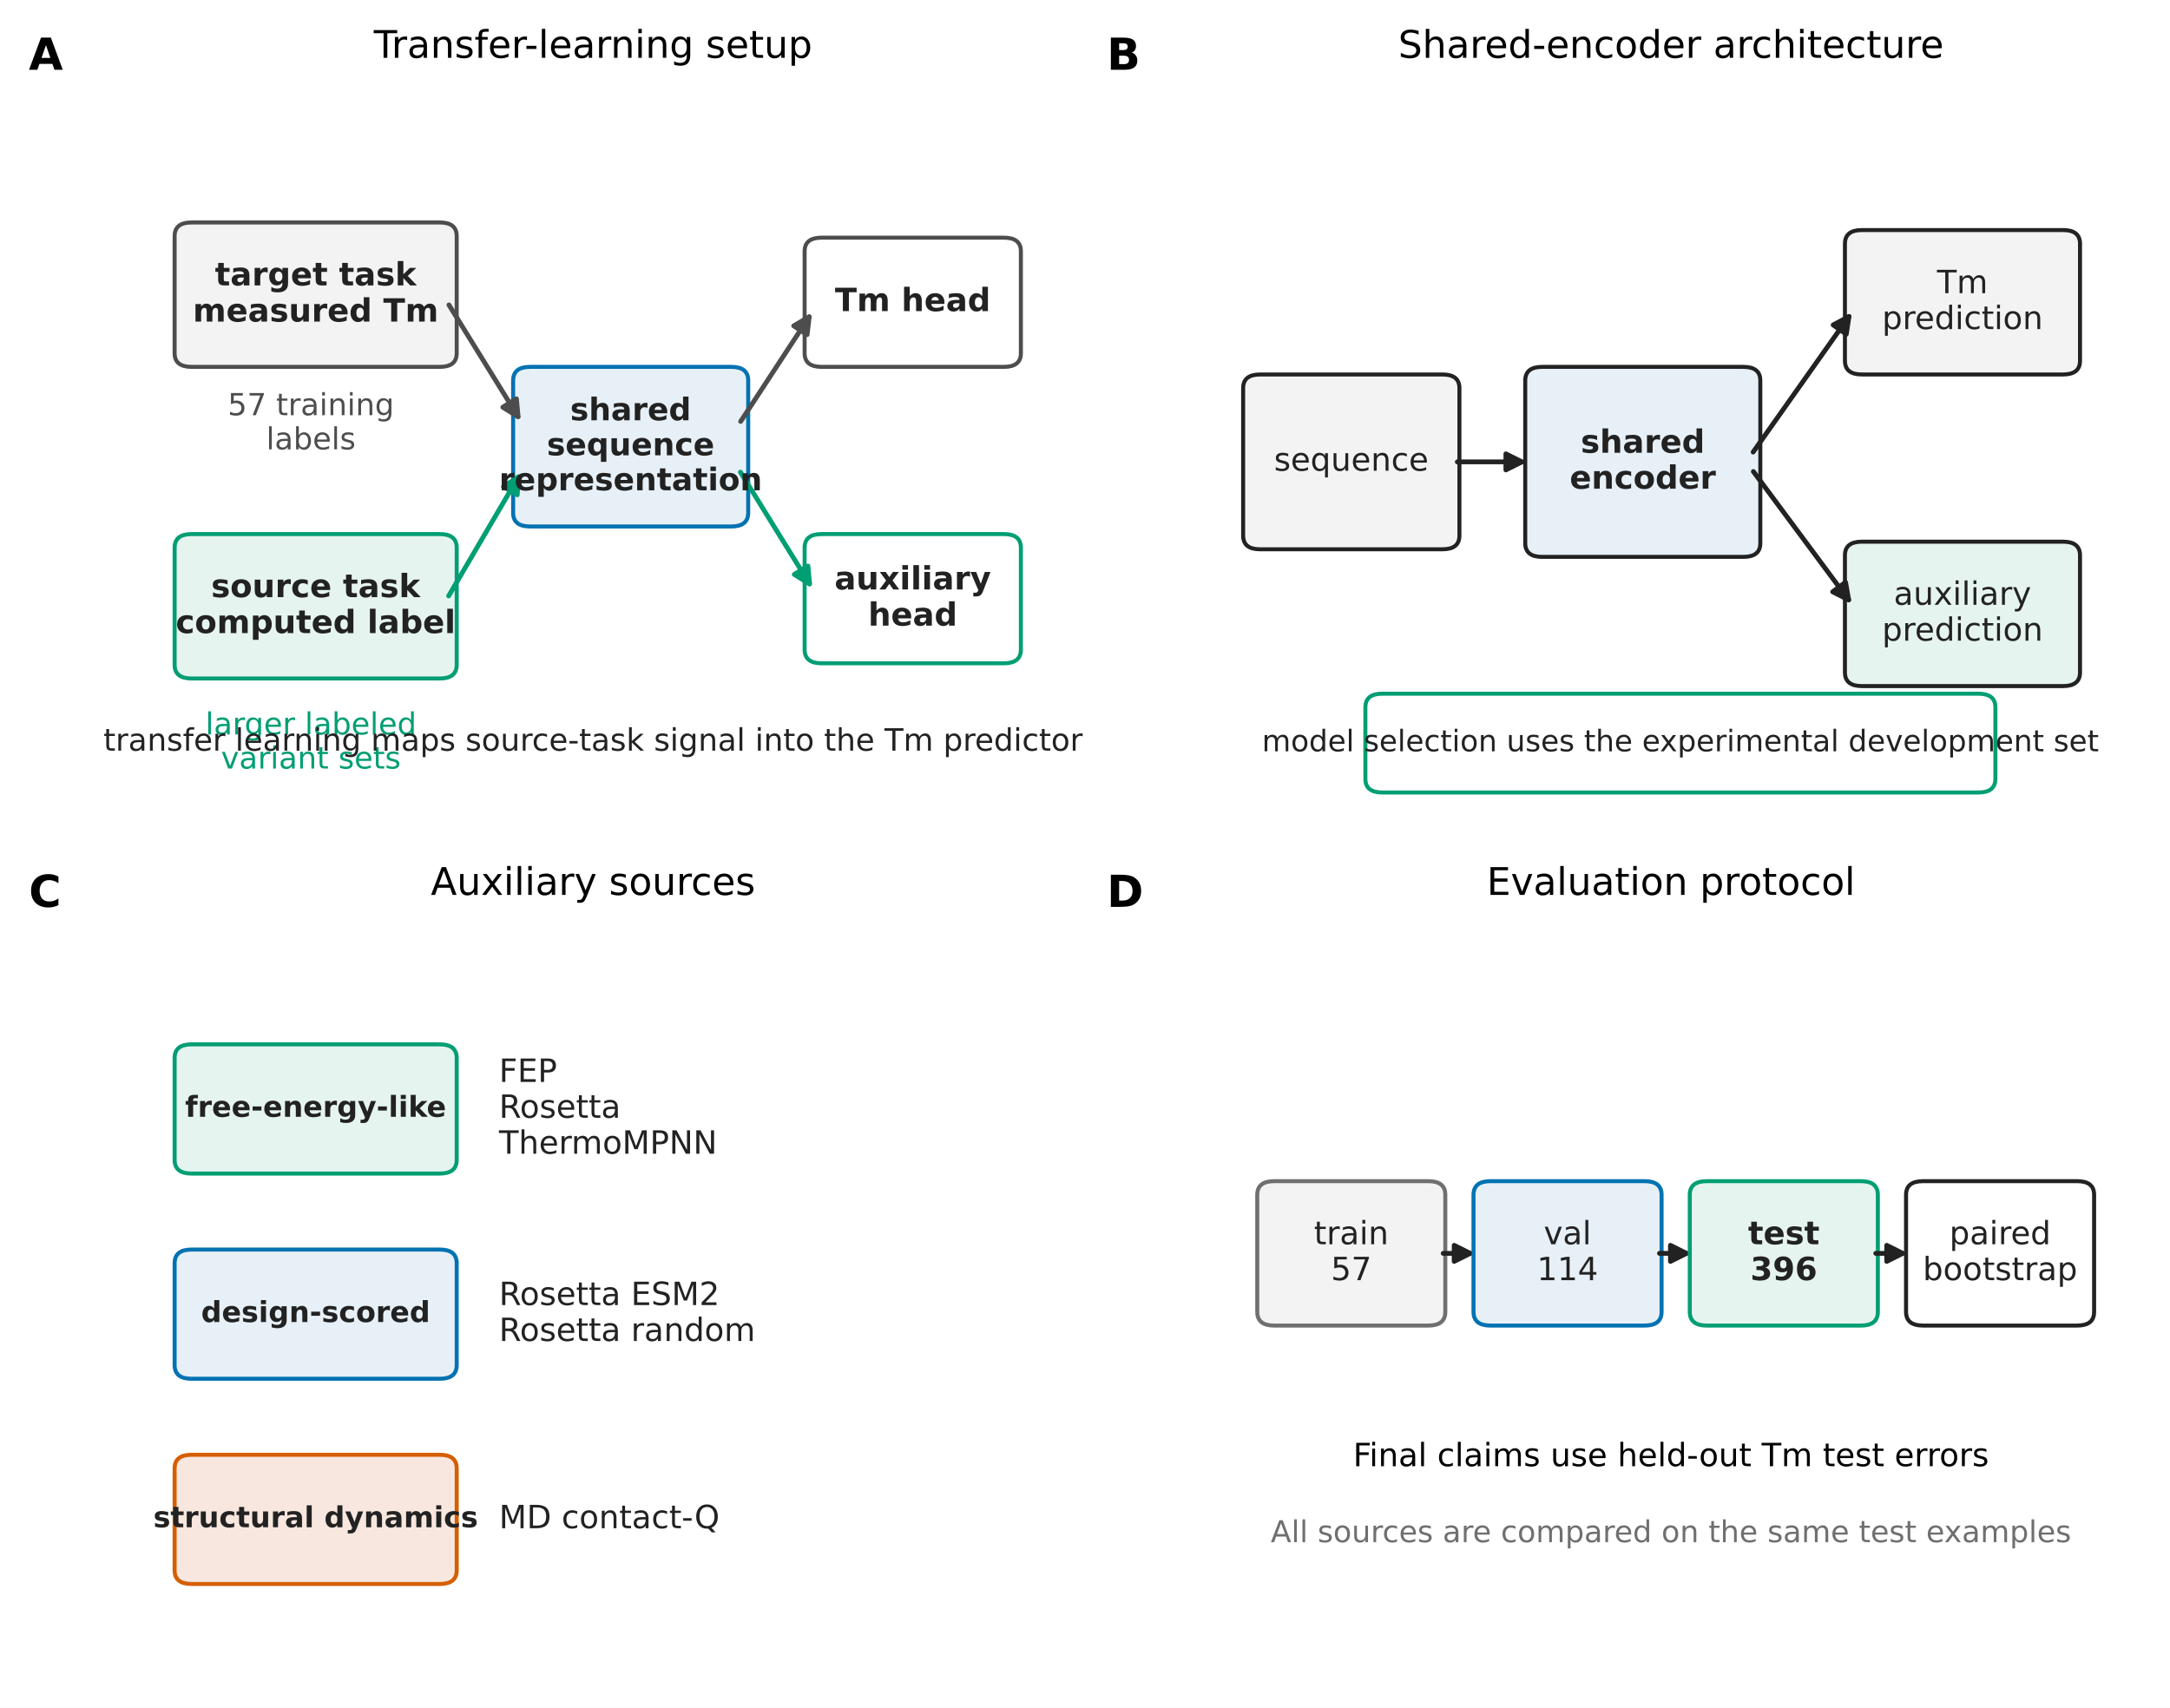
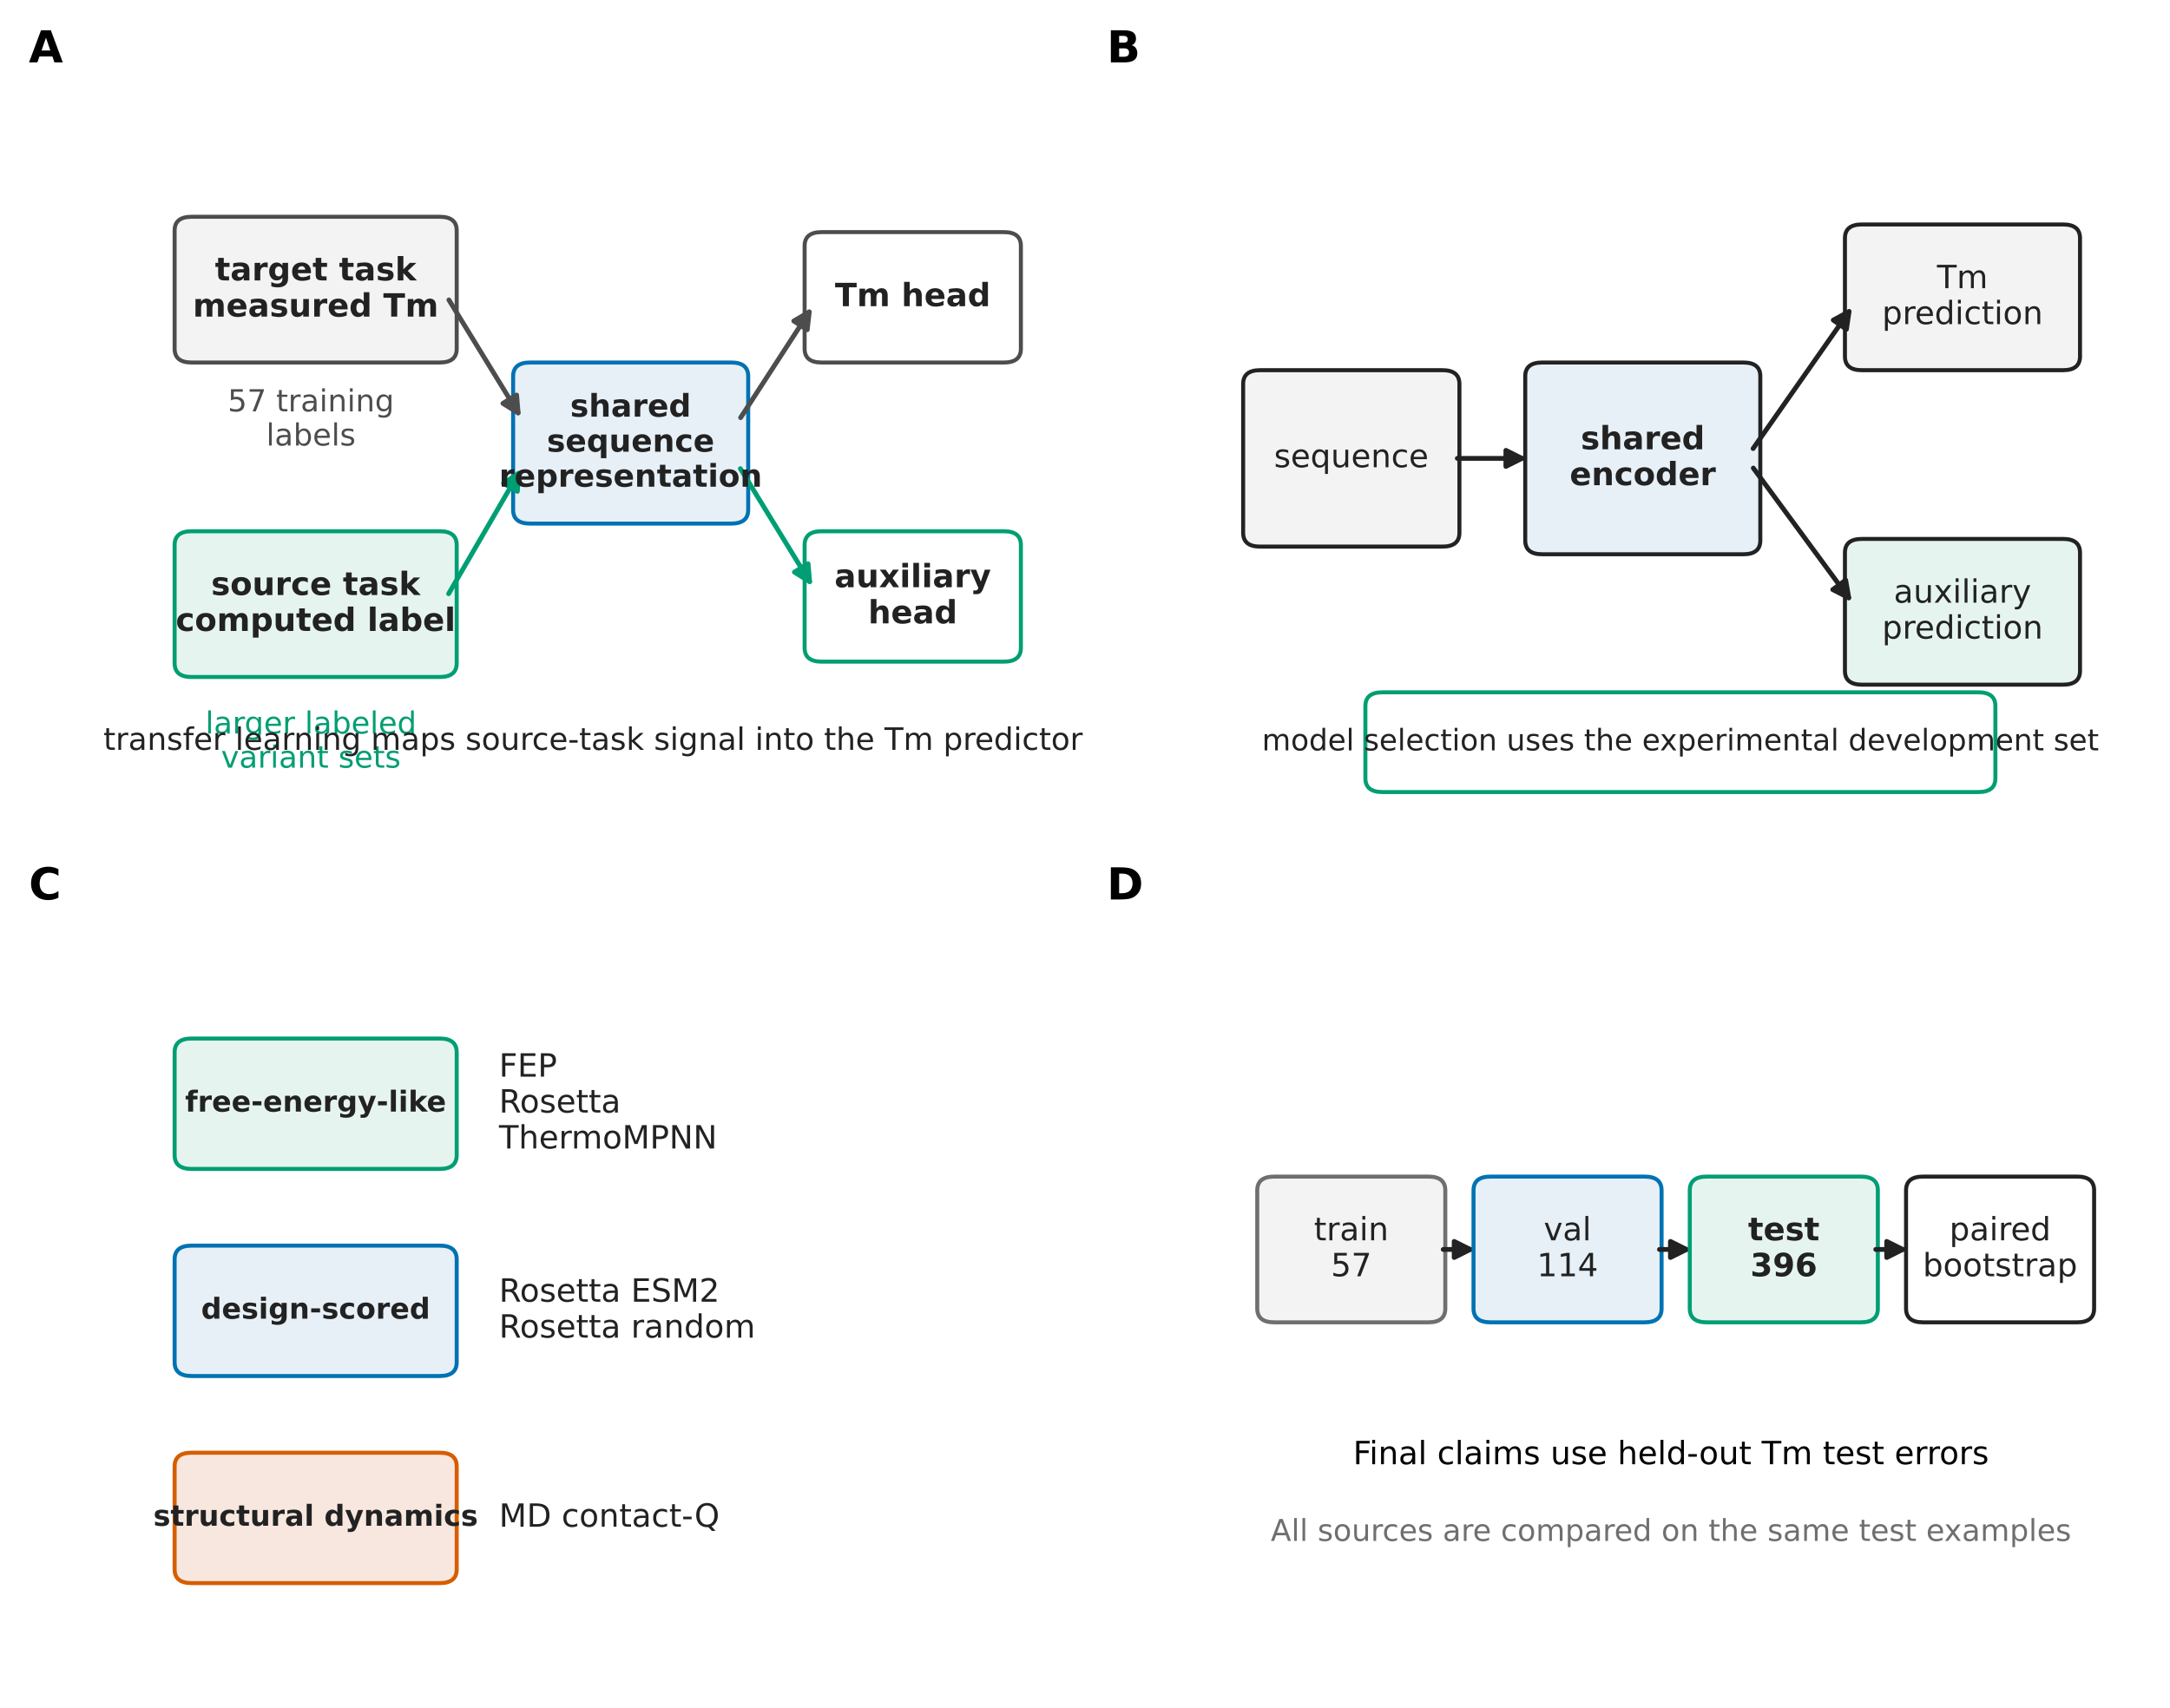
<svg xmlns="http://www.w3.org/2000/svg" width="541.206pt" height="426pt" viewBox="0 0 541.206 426" version="1.1">
  <defs>
    <style type="text/css">*{stroke-linejoin: round; stroke-linecap: butt}</style>
  </defs>
  <g id="figure_1">
    <g id="patch_1">
      <path d="M 0 426  L 541.206 426  L 541.206 0  L 0 0  z " style="fill: #ffffff" />
    </g>
    <g id="axes_1">
      <g id="patch_2">
-         <path d="M 30.651 210  L 265.166 210  L 265.166 20.419  L 30.651 20.419  z " style="fill: #ffffff" />
+         <path d="M 30.651 210  L 265.166 210  L 265.166 18.679  L 30.651 18.679  z " style="fill: #ffffff" />
      </g>
      <g id="patch_3">
-         <path d="M 47.771 91.511  L 109.683 91.511  Q 113.904 91.511 113.904 88.099  L 113.904 58.903  Q 113.904 55.491 109.683 55.491  L 47.771 55.491  Q 43.55 55.491 43.55 58.903  L 43.55 88.099  Q 43.55 91.511 47.771 91.511  z " clip-path="url(#peeaa9361d2)" style="fill: #f3f3f3; stroke: #4d4d4d; stroke-linejoin: miter" />
+         <path d="M 47.771 90.424  L 109.683 90.424  Q 113.904 90.424 113.904 86.981  L 113.904 57.517  Q 113.904 54.073 109.683 54.073  L 47.771 54.073  Q 43.55 54.073 43.55 57.517  L 43.55 86.981  Q 43.55 90.424 47.771 90.424  z " clip-path="url(#p1d3857a952)" style="fill: #f3f3f3; stroke: #4d4d4d; stroke-linejoin: miter" />
      </g>
      <g id="patch_4">
-         <path d="M 47.771 169.24  L 109.683 169.24  Q 113.904 169.24 113.904 165.827  L 113.904 136.632  Q 113.904 133.219 109.683 133.219  L 47.771 133.219  Q 43.55 133.219 43.55 136.632  L 43.55 165.827  Q 43.55 169.24 47.771 169.24  z " clip-path="url(#peeaa9361d2)" style="fill: #e6f4ef; stroke: #009e73; stroke-linejoin: miter" />
+         <path d="M 47.771 168.866  L 109.683 168.866  Q 113.904 168.866 113.904 165.422  L 113.904 135.959  Q 113.904 132.515 109.683 132.515  L 47.771 132.515  Q 43.55 132.515 43.55 135.959  L 43.55 165.422  Q 43.55 168.866 47.771 168.866  z " clip-path="url(#p1d3857a952)" style="fill: #e6f4ef; stroke: #009e73; stroke-linejoin: miter" />
      </g>
      <g id="patch_5">
-         <path d="M 132.196 131.323  L 182.382 131.323  Q 186.604 131.323 186.604 127.911  L 186.604 94.924  Q 186.604 91.511 182.382 91.511  L 132.196 91.511  Q 127.975 91.511 127.975 94.924  L 127.975 127.911  Q 127.975 131.323 132.196 131.323  z " clip-path="url(#peeaa9361d2)" style="fill: #e7f0f7; stroke: #0072b2; stroke-linejoin: miter" />
+         <path d="M 132.196 130.602  L 182.382 130.602  Q 186.604 130.602 186.604 127.158  L 186.604 93.868  Q 186.604 90.424 182.382 90.424  L 132.196 90.424  Q 127.975 90.424 127.975 93.868  L 127.975 127.158  Q 127.975 130.602 132.196 130.602  z " clip-path="url(#p1d3857a952)" style="fill: #e7f0f7; stroke: #0072b2; stroke-linejoin: miter" />
      </g>
      <g id="patch_6">
-         <path d="M 204.896 91.511  L 250.392 91.511  Q 254.613 91.511 254.613 88.099  L 254.613 62.695  Q 254.613 59.283 250.392 59.283  L 204.896 59.283  Q 200.675 59.283 200.675 62.695  L 200.675 88.099  Q 200.675 91.511 204.896 91.511  z " clip-path="url(#peeaa9361d2)" style="fill: #ffffff; stroke: #4d4d4d; stroke-linejoin: miter" />
+         <path d="M 204.896 90.424  L 250.392 90.424  Q 254.613 90.424 254.613 86.981  L 254.613 61.344  Q 254.613 57.9 250.392 57.9  L 204.896 57.9  Q 200.675 57.9 200.675 61.344  L 200.675 86.981  Q 200.675 90.424 204.896 90.424  z " clip-path="url(#p1d3857a952)" style="fill: #ffffff; stroke: #4d4d4d; stroke-linejoin: miter" />
      </g>
      <g id="patch_7">
-         <path d="M 204.896 165.448  L 250.392 165.448  Q 254.613 165.448 254.613 162.036  L 254.613 136.632  Q 254.613 133.219 250.392 133.219  L 204.896 133.219  Q 200.675 133.219 200.675 136.632  L 200.675 162.036  Q 200.675 165.448 204.896 165.448  z " clip-path="url(#peeaa9361d2)" style="fill: #ffffff; stroke: #009e73; stroke-linejoin: miter" />
+         <path d="M 204.896 165.039  L 250.392 165.039  Q 254.613 165.039 254.613 161.595  L 254.613 135.959  Q 254.613 132.515 250.392 132.515  L 204.896 132.515  Q 200.675 132.515 200.675 135.959  L 200.675 161.595  Q 200.675 165.039 204.896 165.039  z " clip-path="url(#p1d3857a952)" style="fill: #ffffff; stroke: #009e73; stroke-linejoin: miter" />
      </g>
      <g id="patch_8">
-         <path d="M 111.966 76.055  Q 120.939 90.563 129.207 103.93  " clip-path="url(#peeaa9361d2)" style="fill: none; stroke: #4d4d4d; stroke-width: 1.2; stroke-linecap: round" />
-         <path d="M 128.804 99.476  L 129.207 103.93  L 125.402 101.58  z " clip-path="url(#peeaa9361d2)" style="fill: #4d4d4d; stroke: #4d4d4d; stroke-width: 1.2; stroke-linecap: round" />
+         <path d="M 111.956 74.809  Q 120.941 89.469 129.225 102.986  " clip-path="url(#p1d3857a952)" style="fill: none; stroke: #4d4d4d; stroke-width: 1.2; stroke-linecap: round" />
+         <path d="M 128.84 98.531  L 129.225 102.986  L 125.429 100.621  z " clip-path="url(#p1d3857a952)" style="fill: #4d4d4d; stroke: #4d4d4d; stroke-width: 1.2; stroke-linecap: round" />
      </g>
      <g id="patch_9">
-         <path d="M 111.903 148.642  Q 120.938 133.221 129.296 118.958  " clip-path="url(#peeaa9361d2)" style="fill: none; stroke: #009e73; stroke-width: 1.2; stroke-linecap: round" />
-         <path d="M 125.548 121.398  L 129.296 118.958  L 128.999 123.42  z " clip-path="url(#peeaa9361d2)" style="fill: #009e73; stroke: #009e73; stroke-width: 1.2; stroke-linecap: round" />
+         <path d="M 111.892 148.097  Q 120.94 132.514 129.314 118.092  " clip-path="url(#p1d3857a952)" style="fill: none; stroke: #009e73; stroke-width: 1.2; stroke-linecap: round" />
+         <path d="M 125.576 120.547  L 129.314 118.092  L 129.035 122.555  z " clip-path="url(#p1d3857a952)" style="fill: #009e73; stroke: #009e73; stroke-width: 1.2; stroke-linecap: round" />
      </g>
      <g id="patch_10">
-         <path d="M 184.727 105.12  Q 193.639 91.512 201.815 79.027  " clip-path="url(#peeaa9361d2)" style="fill: none; stroke: #4d4d4d; stroke-width: 1.2; stroke-linecap: round" />
-         <path d="M 197.951 81.277  L 201.815 79.027  L 201.297 83.469  z " clip-path="url(#peeaa9361d2)" style="fill: #4d4d4d; stroke: #4d4d4d; stroke-width: 1.2; stroke-linecap: round" />
+         <path d="M 184.717 104.173  Q 193.638 90.426 201.829 77.804  " clip-path="url(#p1d3857a952)" style="fill: none; stroke: #4d4d4d; stroke-width: 1.2; stroke-linecap: round" />
+         <path d="M 197.974 80.071  L 201.829 77.804  L 201.329 82.248  z " clip-path="url(#p1d3857a952)" style="fill: #4d4d4d; stroke: #4d4d4d; stroke-width: 1.2; stroke-linecap: round" />
      </g>
      <g id="patch_11">
-         <path d="M 184.665 117.763  Q 193.639 132.27 201.906 145.637  " clip-path="url(#peeaa9361d2)" style="fill: none; stroke: #009e73; stroke-width: 1.2; stroke-linecap: round" />
-         <path d="M 201.503 141.184  L 201.906 145.637  L 198.101 143.288  z " clip-path="url(#peeaa9361d2)" style="fill: #009e73; stroke: #009e73; stroke-width: 1.2; stroke-linecap: round" />
+         <path d="M 184.655 116.899  Q 193.64 131.56 201.924 145.077  " clip-path="url(#p1d3857a952)" style="fill: none; stroke: #009e73; stroke-width: 1.2; stroke-linecap: round" />
+         <path d="M 201.539 140.621  L 201.924 145.077  L 198.129 142.711  z " clip-path="url(#p1d3857a952)" style="fill: #009e73; stroke: #009e73; stroke-width: 1.2; stroke-linecap: round" />
      </g>
      <g id="matplotlib.axis_1" />
      <g id="matplotlib.axis_2" />
      <g id="text_1">
-         <text style="font-weight: 700; font-size: 8px; font-family: 'DejaVu Sans'; fill: #222222" transform="translate(53.61073 71.19832)">target task</text>
-         <text style="font-weight: 700; font-size: 8px; font-family: 'DejaVu Sans'; fill: #222222" transform="translate(48.0801 80.21907)">measured Tm</text>
+         <text style="font-weight: 700; font-size: 8px; font-family: 'DejaVu Sans'; fill: #222222" transform="translate(53.61073 69.94603)">target task</text>
+         <text style="font-weight: 700; font-size: 8px; font-family: 'DejaVu Sans'; fill: #222222" transform="translate(48.0801 78.96678)">measured Tm</text>
      </g>
      <g id="text_2">
-         <text style="font-weight: 700; font-size: 8px; font-family: 'DejaVu Sans'; fill: #222222" transform="translate(52.64948 148.9578)">source task</text>
-         <text style="font-weight: 700; font-size: 8px; font-family: 'DejaVu Sans'; fill: #222222" transform="translate(43.8301 157.916)">computed label</text>
+         <text style="font-weight: 700; font-size: 8px; font-family: 'DejaVu Sans'; fill: #222222" transform="translate(52.64948 148.4186)">source task</text>
+         <text style="font-weight: 700; font-size: 8px; font-family: 'DejaVu Sans'; fill: #222222" transform="translate(43.8301 157.3769)">computed label</text>
      </g>
      <g id="text_3">
-         <text style="font-weight: 700; font-size: 7.8px; font-family: 'DejaVu Sans'; fill: #222222" transform="translate(142.2 104.8354)">shared</text>
-         <text style="font-weight: 700; font-size: 7.8px; font-family: 'DejaVu Sans'; fill: #222222" transform="translate(136.3763 113.5697)">sequence</text>
-         <text style="font-weight: 700; font-size: 7.8px; font-family: 'DejaVu Sans'; fill: #222222" transform="translate(124.4654 122.304)">representation</text>
+         <text style="font-weight: 700; font-size: 7.8px; font-family: 'DejaVu Sans'; fill: #222222" transform="translate(142.2 103.931)">shared</text>
+         <text style="font-weight: 700; font-size: 7.8px; font-family: 'DejaVu Sans'; fill: #222222" transform="translate(136.3763 112.6653)">sequence</text>
+         <text style="font-weight: 700; font-size: 7.8px; font-family: 'DejaVu Sans'; fill: #222222" transform="translate(124.4654 121.3996)">representation</text>
      </g>
      <g id="text_4">
-         <text style="font-weight: 700; font-size: 8px; font-family: 'DejaVu Sans'; text-anchor: middle; fill: #222222" x="227.644" y="77.605" transform="rotate(-0 227.6438 77.60451)">Tm head</text>
+         <text style="font-weight: 700; font-size: 8px; font-family: 'DejaVu Sans'; text-anchor: middle; fill: #222222" x="227.644" y="76.37" transform="rotate(-0 227.6438 76.36961)">Tm head</text>
      </g>
      <g id="text_5">
-         <text style="font-weight: 700; font-size: 8px; font-family: 'DejaVu Sans'; fill: #222222" transform="translate(208.1238 147.0307)">auxiliary</text>
-         <text style="font-weight: 700; font-size: 8px; font-family: 'DejaVu Sans'; fill: #222222" transform="translate(216.5207 156.0515)">head</text>
+         <text style="font-weight: 700; font-size: 8px; font-family: 'DejaVu Sans'; fill: #222222" transform="translate(208.1238 146.4741)">auxiliary</text>
+         <text style="font-weight: 700; font-size: 8px; font-family: 'DejaVu Sans'; fill: #222222" transform="translate(216.5207 155.4949)">head</text>
      </g>
      <g id="text_6">
-         <text style="font-size: 7.6px; font-family: 'DejaVu Sans'; fill: #4d4d4d" transform="translate(56.79037 103.5719)">57 training</text>
-         <text style="font-size: 7.6px; font-family: 'DejaVu Sans'; fill: #4d4d4d" transform="translate(66.38418 112.0823)">labels</text>
+         <text style="font-size: 7.6px; font-family: 'DejaVu Sans'; fill: #4d4d4d" transform="translate(56.79037 102.6153)">57 training</text>
+         <text style="font-size: 7.6px; font-family: 'DejaVu Sans'; fill: #4d4d4d" transform="translate(66.38418 111.1256)">labels</text>
      </g>
      <g id="text_7">
-         <text style="font-size: 7.6px; font-family: 'DejaVu Sans'; fill: #009e73" transform="translate(51.21268 183.1959)">larger labeled</text>
-         <text style="font-size: 7.6px; font-family: 'DejaVu Sans'; fill: #009e73" transform="translate(55.13737 191.7063)">variant sets</text>
+         <text style="font-size: 7.6px; font-family: 'DejaVu Sans'; fill: #009e73" transform="translate(51.21268 182.9698)">larger labeled</text>
+         <text style="font-size: 7.6px; font-family: 'DejaVu Sans'; fill: #009e73" transform="translate(55.13737 191.4802)">variant sets</text>
      </g>
      <g id="text_8">
-         <text style="font-size: 7.7px; font-family: 'DejaVu Sans'; text-anchor: middle; fill: #222222" x="147.909" y="187.25" transform="rotate(-0 147.9088 187.2498)">transfer learning maps source-task signal into the Tm predictor</text>
+         <text style="font-size: 7.7px; font-family: 'DejaVu Sans'; text-anchor: middle; fill: #222222" x="147.909" y="187.041" transform="rotate(-0 147.9088 187.0411)">transfer learning maps source-task signal into the Tm predictor</text>
      </g>
      <g id="text_9">
-         <text style="font-weight: 700; font-size: 11px; font-family: 'DejaVu Sans'; text-anchor: start" x="7.2" y="17.402" transform="rotate(-0 7.2 17.40194)">A</text>
-       </g>
-       <g id="text_10">
-         <text style="font-size: 9.5px; font-family: 'DejaVu Sans'; text-anchor: middle" x="147.909" y="14.419" transform="rotate(-0 147.9088 14.41852)">Transfer-learning setup</text>
+         <text style="font-weight: 700; font-size: 11px; font-family: 'DejaVu Sans'; text-anchor: start" x="7.2" y="15.558" transform="rotate(-0 7.2 15.55828)">A</text>
      </g>
    </g>
    <g id="axes_2">
      <g id="patch_12">
-         <path d="M 299.491 210  L 534.006 210  L 534.006 20.419  L 299.491 20.419  z " style="fill: #ffffff" />
+         <path d="M 299.491 210  L 534.006 210  L 534.006 18.679  L 299.491 18.679  z " style="fill: #ffffff" />
      </g>
      <g id="patch_13">
-         <path d="M 314.266 137.011  L 359.762 137.011  Q 363.983 137.011 363.983 133.598  L 363.983 96.82  Q 363.983 93.407 359.762 93.407  L 314.266 93.407  Q 310.045 93.407 310.045 96.82  L 310.045 133.598  Q 310.045 137.011 314.266 137.011  z " clip-path="url(#pe0b84f80ce)" style="fill: #f3f3f3; stroke: #222222; stroke-linejoin: miter" />
+         <path d="M 314.266 136.341  L 359.762 136.341  Q 363.983 136.341 363.983 132.897  L 363.983 95.781  Q 363.983 92.338 359.762 92.338  L 314.266 92.338  Q 310.045 92.338 310.045 95.781  L 310.045 132.897  Q 310.045 136.341 314.266 136.341  z " clip-path="url(#p17ccb26433)" style="fill: #f3f3f3; stroke: #222222; stroke-linejoin: miter" />
      </g>
      <g id="patch_14">
-         <path d="M 384.62 138.907  L 434.806 138.907  Q 439.028 138.907 439.028 135.494  L 439.028 94.924  Q 439.028 91.511 434.806 91.511  L 384.62 91.511  Q 380.399 91.511 380.399 94.924  L 380.399 135.494  Q 380.399 138.907 384.62 138.907  z " clip-path="url(#pe0b84f80ce)" style="fill: #e7f0f7; stroke: #222222; stroke-linejoin: miter" />
+         <path d="M 384.62 138.254  L 434.806 138.254  Q 439.028 138.254 439.028 134.811  L 439.028 93.868  Q 439.028 90.424 434.806 90.424  L 384.62 90.424  Q 380.399 90.424 380.399 93.868  L 380.399 134.811  Q 380.399 138.254 384.62 138.254  z " clip-path="url(#p17ccb26433)" style="fill: #e7f0f7; stroke: #222222; stroke-linejoin: miter" />
      </g>
      <g id="patch_15">
-         <path d="M 464.355 93.407  L 514.541 93.407  Q 518.763 93.407 518.763 89.995  L 518.763 60.799  Q 518.763 57.387 514.541 57.387  L 464.355 57.387  Q 460.134 57.387 460.134 60.799  L 460.134 89.995  Q 460.134 93.407 464.355 93.407  z " clip-path="url(#pe0b84f80ce)" style="fill: #f3f3f3; stroke: #222222; stroke-linejoin: miter" />
+         <path d="M 464.355 92.338  L 514.541 92.338  Q 518.763 92.338 518.763 88.894  L 518.763 59.43  Q 518.763 55.987 514.541 55.987  L 464.355 55.987  Q 460.134 55.987 460.134 59.43  L 460.134 88.894  Q 460.134 92.338 464.355 92.338  z " clip-path="url(#p17ccb26433)" style="fill: #f3f3f3; stroke: #222222; stroke-linejoin: miter" />
      </g>
      <g id="patch_16">
-         <path d="M 464.355 171.135  L 514.541 171.135  Q 518.763 171.135 518.763 167.723  L 518.763 138.527  Q 518.763 135.115 514.541 135.115  L 464.355 135.115  Q 460.134 135.115 460.134 138.527  L 460.134 167.723  Q 460.134 171.135 464.355 171.135  z " clip-path="url(#pe0b84f80ce)" style="fill: #e6f4ef; stroke: #222222; stroke-linejoin: miter" />
+         <path d="M 464.355 170.779  L 514.541 170.779  Q 518.763 170.779 518.763 167.335  L 518.763 137.872  Q 518.763 134.428 514.541 134.428  L 464.355 134.428  Q 460.134 134.428 460.134 137.872  L 460.134 167.335  Q 460.134 170.779 464.355 170.779  z " clip-path="url(#p17ccb26433)" style="fill: #e6f4ef; stroke: #222222; stroke-linejoin: miter" />
      </g>
      <g id="patch_17">
-         <path d="M 363.462 115.209  Q 372.189 115.209 379.574 115.209  " clip-path="url(#pe0b84f80ce)" style="fill: none; stroke: #222222; stroke-width: 1.2; stroke-linecap: round" />
-         <path d="M 375.574 113.209  L 379.574 115.209  L 375.574 117.209  z " clip-path="url(#pe0b84f80ce)" style="fill: #222222; stroke: #222222; stroke-width: 1.2; stroke-linecap: round" />
+         <path d="M 363.462 114.339  Q 372.189 114.339 379.574 114.339  " clip-path="url(#p17ccb26433)" style="fill: none; stroke: #222222; stroke-width: 1.2; stroke-linecap: round" />
+         <path d="M 375.574 112.339  L 379.574 114.339  L 375.574 116.339  z " clip-path="url(#p17ccb26433)" style="fill: #222222; stroke: #222222; stroke-width: 1.2; stroke-linecap: round" />
      </g>
      <g id="patch_18">
-         <path d="M 437.243 112.757  Q 449.581 95.303 461.144 78.944  " clip-path="url(#pe0b84f80ce)" style="fill: none; stroke: #222222; stroke-width: 1.2; stroke-linecap: round" />
-         <path d="M 457.202 81.056  L 461.144 78.944  L 460.469 83.365  z " clip-path="url(#pe0b84f80ce)" style="fill: #222222; stroke: #222222; stroke-width: 1.2; stroke-linecap: round" />
+         <path d="M 437.233 111.88  Q 449.582 94.249 461.161 77.717  " clip-path="url(#p17ccb26433)" style="fill: none; stroke: #222222; stroke-width: 1.2; stroke-linecap: round" />
+         <path d="M 457.228 79.846  L 461.161 77.717  L 460.505 82.141  z " clip-path="url(#p17ccb26433)" style="fill: #222222; stroke: #222222; stroke-width: 1.2; stroke-linecap: round" />
      </g>
      <g id="patch_19">
-         <path d="M 437.298 117.618  Q 449.581 134.168 461.065 149.64  " clip-path="url(#pe0b84f80ce)" style="fill: none; stroke: #222222; stroke-width: 1.2; stroke-linecap: round" />
-         <path d="M 460.287 145.236  L 461.065 149.64  L 457.075 147.62  z " clip-path="url(#pe0b84f80ce)" style="fill: #222222; stroke: #222222; stroke-width: 1.2; stroke-linecap: round" />
+         <path d="M 437.288 116.757  Q 449.581 133.471 461.079 149.105  " clip-path="url(#p17ccb26433)" style="fill: none; stroke: #222222; stroke-width: 1.2; stroke-linecap: round" />
+         <path d="M 460.32 144.698  L 461.079 149.105  L 457.098 147.068  z " clip-path="url(#p17ccb26433)" style="fill: #222222; stroke: #222222; stroke-width: 1.2; stroke-linecap: round" />
      </g>
      <g id="patch_20">
-         <path d="M 344.753 197.677  L 493.435 197.677  Q 497.656 197.677 497.656 194.264  L 497.656 176.444  Q 497.656 173.031 493.435 173.031  L 344.753 173.031  Q 340.531 173.031 340.531 176.444  L 340.531 194.264  Q 340.531 197.677 344.753 197.677  z " clip-path="url(#pe0b84f80ce)" style="fill: #ffffff; stroke: #009e73; stroke-linejoin: miter" />
+         <path d="M 344.753 197.564  L 493.435 197.564  Q 497.656 197.564 497.656 194.12  L 497.656 176.136  Q 497.656 172.692 493.435 172.692  L 344.753 172.692  Q 340.531 172.692 340.531 176.136  L 340.531 194.12  Q 340.531 197.564 344.753 197.564  z " clip-path="url(#p17ccb26433)" style="fill: #ffffff; stroke: #009e73; stroke-linejoin: miter" />
      </g>
      <g id="matplotlib.axis_3" />
      <g id="matplotlib.axis_4" />
+       <g id="text_10">
+         <text style="font-size: 8px; font-family: 'DejaVu Sans'; text-anchor: middle; fill: #222222" x="337.014" y="116.547" transform="rotate(-0 337.0137 116.5469)">sequence</text>
+       </g>
      <g id="text_11">
-         <text style="font-size: 8px; font-family: 'DejaVu Sans'; text-anchor: middle; fill: #222222" x="337.014" y="117.417" transform="rotate(-0 337.0137 117.4165)">sequence</text>
+         <text style="font-weight: 700; font-size: 8px; font-family: 'DejaVu Sans'; fill: #222222" transform="translate(394.237 112.0677)">shared</text>
+         <text style="font-weight: 700; font-size: 8px; font-family: 'DejaVu Sans'; fill: #222222" transform="translate(391.4845 121.026)">encoder</text>
      </g>
      <g id="text_12">
-         <text style="font-weight: 700; font-size: 8px; font-family: 'DejaVu Sans'; fill: #222222" transform="translate(394.237 112.9374)">shared</text>
-         <text style="font-weight: 700; font-size: 8px; font-family: 'DejaVu Sans'; fill: #222222" transform="translate(391.4845 121.8956)">encoder</text>
+         <text style="font-size: 8px; font-family: 'DejaVu Sans'; fill: #222222" transform="translate(483.1089 71.89048)">Tm</text>
+         <text style="font-size: 8px; font-family: 'DejaVu Sans'; fill: #222222" transform="translate(469.3814 80.84873)">prediction</text>
      </g>
      <g id="text_13">
-         <text style="font-size: 8px; font-family: 'DejaVu Sans'; fill: #222222" transform="translate(483.1089 73.12538)">Tm</text>
-         <text style="font-size: 8px; font-family: 'DejaVu Sans'; fill: #222222" transform="translate(469.3814 82.08363)">prediction</text>
+         <text style="font-size: 8px; font-family: 'DejaVu Sans'; fill: #222222" transform="translate(472.2976 150.3318)">auxiliary</text>
+         <text style="font-size: 8px; font-family: 'DejaVu Sans'; fill: #222222" transform="translate(469.3814 159.2901)">prediction</text>
      </g>
      <g id="text_14">
-         <text style="font-size: 8px; font-family: 'DejaVu Sans'; fill: #222222" transform="translate(472.2976 150.8536)">auxiliary</text>
-         <text style="font-size: 8px; font-family: 'DejaVu Sans'; fill: #222222" transform="translate(469.3814 159.8118)">prediction</text>
+         <text style="font-size: 7.4px; font-family: 'DejaVu Sans'; text-anchor: middle; fill: #222222" x="419.094" y="187.17" transform="rotate(-0 419.0938 187.1698)">model selection uses the experimental development set</text>
      </g>
      <g id="text_15">
-         <text style="font-size: 7.4px; font-family: 'DejaVu Sans'; text-anchor: middle; fill: #222222" x="419.094" y="187.396" transform="rotate(-0 419.0938 187.3959)">model selection uses the experimental development set</text>
-       </g>
-       <g id="text_16">
-         <text style="font-weight: 700; font-size: 11px; font-family: 'DejaVu Sans'; text-anchor: start" x="276.04" y="17.402" transform="rotate(-0 276.0399 17.40194)">B</text>
-       </g>
-       <g id="text_17">
-         <text style="font-size: 9.5px; font-family: 'DejaVu Sans'; text-anchor: middle" x="416.749" y="14.419" transform="rotate(-0 416.7487 14.41852)">Shared-encoder architecture</text>
+         <text style="font-weight: 700; font-size: 11px; font-family: 'DejaVu Sans'; text-anchor: start" x="276.04" y="15.558" transform="rotate(-0 276.0399 15.55828)">B</text>
      </g>
    </g>
    <g id="axes_3">
      <g id="patch_21">
-         <path d="M 30.651 418.8  L 265.166 418.8  L 265.166 229.219  L 30.651 229.219  z " style="fill: #ffffff" />
+         <path d="M 30.651 418.8  L 265.166 418.8  L 265.166 227.479  L 30.651 227.479  z " style="fill: #ffffff" />
      </g>
      <g id="patch_22">
-         <path d="M 47.771 292.728  L 109.683 292.728  Q 113.904 292.728 113.904 289.316  L 113.904 263.912  Q 113.904 260.499 109.683 260.499  L 47.771 260.499  Q 43.55 260.499 43.55 263.912  L 43.55 289.316  Q 43.55 292.728 47.771 292.728  z " clip-path="url(#p014b6cc4b3)" style="fill: #e6f4ef; stroke: #009e73; stroke-linejoin: miter" />
+         <path d="M 47.771 291.572  L 109.683 291.572  Q 113.904 291.572 113.904 288.128  L 113.904 262.491  Q 113.904 259.047 109.683 259.047  L 47.771 259.047  Q 43.55 259.047 43.55 262.491  L 43.55 288.128  Q 43.55 291.572 47.771 291.572  z " clip-path="url(#p8008753f65)" style="fill: #e6f4ef; stroke: #009e73; stroke-linejoin: miter" />
      </g>
      <g id="patch_23">
-         <path d="M 47.771 343.915  L 109.683 343.915  Q 113.904 343.915 113.904 340.503  L 113.904 315.099  Q 113.904 311.686 109.683 311.686  L 47.771 311.686  Q 43.55 311.686 43.55 315.099  L 43.55 340.503  Q 43.55 343.915 47.771 343.915  z " clip-path="url(#p014b6cc4b3)" style="fill: #e7f0f7; stroke: #0072b2; stroke-linejoin: miter" />
+         <path d="M 47.771 343.228  L 109.683 343.228  Q 113.904 343.228 113.904 339.784  L 113.904 314.147  Q 113.904 310.704 109.683 310.704  L 47.771 310.704  Q 43.55 310.704 43.55 314.147  L 43.55 339.784  Q 43.55 343.228 47.771 343.228  z " clip-path="url(#p8008753f65)" style="fill: #e7f0f7; stroke: #0072b2; stroke-linejoin: miter" />
      </g>
      <g id="patch_24">
-         <path d="M 47.771 395.102  L 109.683 395.102  Q 113.904 395.102 113.904 391.689  L 113.904 366.286  Q 113.904 362.873 109.683 362.873  L 47.771 362.873  Q 43.55 362.873 43.55 366.286  L 43.55 391.689  Q 43.55 395.102 47.771 395.102  z " clip-path="url(#p014b6cc4b3)" style="fill: #f8e7df; stroke: #d55e00; stroke-linejoin: miter" />
+         <path d="M 47.771 394.884  L 109.683 394.884  Q 113.904 394.884 113.904 391.441  L 113.904 365.804  Q 113.904 362.36 109.683 362.36  L 47.771 362.36  Q 43.55 362.36 43.55 365.804  L 43.55 391.441  Q 43.55 394.884 47.771 394.884  z " clip-path="url(#p8008753f65)" style="fill: #f8e7df; stroke: #d55e00; stroke-linejoin: miter" />
      </g>
      <g id="matplotlib.axis_5" />
      <g id="matplotlib.axis_6" />
+       <g id="text_16">
+         <text style="font-weight: 700; font-size: 7.2px; font-family: 'DejaVu Sans'; text-anchor: middle; fill: #222222" x="78.727" y="277.268" transform="rotate(-0 78.72698 277.2679)">free-energy-like</text>
+       </g>
+       <g id="text_17">
+         <text style="font-size: 8px; font-family: 'DejaVu Sans'; fill: #222222" transform="translate(124.4573 268.5585)">FEP</text>
+         <text style="font-size: 8px; font-family: 'DejaVu Sans'; fill: #222222" transform="translate(124.4573 277.5168)">Rosetta</text>
+         <text style="font-size: 8px; font-family: 'DejaVu Sans'; fill: #222222" transform="translate(124.4573 286.475)">ThermoMPNN</text>
+       </g>
      <g id="text_18">
-         <text style="font-weight: 700; font-size: 7.2px; font-family: 'DejaVu Sans'; text-anchor: middle; fill: #222222" x="78.727" y="278.572" transform="rotate(-0 78.72698 278.5724)">free-energy-like</text>
+         <text style="font-weight: 700; font-size: 7.2px; font-family: 'DejaVu Sans'; text-anchor: middle; fill: #222222" x="78.727" y="328.924" transform="rotate(-0 78.72698 328.9244)">design-scored</text>
      </g>
      <g id="text_19">
-         <text style="font-size: 8px; font-family: 'DejaVu Sans'; fill: #222222" transform="translate(124.4573 269.863)">FEP</text>
-         <text style="font-size: 8px; font-family: 'DejaVu Sans'; fill: #222222" transform="translate(124.4573 278.8213)">Rosetta</text>
-         <text style="font-size: 8px; font-family: 'DejaVu Sans'; fill: #222222" transform="translate(124.4573 287.7795)">ThermoMPNN</text>
+         <text style="font-size: 8px; font-family: 'DejaVu Sans'; fill: #222222" transform="translate(124.4573 324.6941)">Rosetta ESM2</text>
+         <text style="font-size: 8px; font-family: 'DejaVu Sans'; fill: #222222" transform="translate(124.4573 333.6524)">Rosetta random</text>
      </g>
      <g id="text_20">
-         <text style="font-weight: 700; font-size: 7.2px; font-family: 'DejaVu Sans'; text-anchor: middle; fill: #222222" x="78.727" y="329.759" transform="rotate(-0 78.72698 329.7593)">design-scored</text>
+         <text style="font-weight: 700; font-size: 7.2px; font-family: 'DejaVu Sans'; text-anchor: middle; fill: #222222" x="78.727" y="380.581" transform="rotate(-0 78.72698 380.5809)">structural dynamics</text>
      </g>
      <g id="text_21">
-         <text style="font-size: 8px; font-family: 'DejaVu Sans'; fill: #222222" transform="translate(124.4573 325.529)">Rosetta ESM2</text>
-         <text style="font-size: 8px; font-family: 'DejaVu Sans'; fill: #222222" transform="translate(124.4573 334.4873)">Rosetta random</text>
+         <text style="font-size: 8px; font-family: 'DejaVu Sans'; text-anchor: start; fill: #222222" x="124.457" y="380.83" transform="rotate(-0 124.4573 380.8298)">MD contact-Q</text>
      </g>
      <g id="text_22">
-         <text style="font-weight: 700; font-size: 7.2px; font-family: 'DejaVu Sans'; text-anchor: middle; fill: #222222" x="78.727" y="380.946" transform="rotate(-0 78.72698 380.9461)">structural dynamics</text>
-       </g>
-       <g id="text_23">
-         <text style="font-size: 8px; font-family: 'DejaVu Sans'; text-anchor: start; fill: #222222" x="124.457" y="381.195" transform="rotate(-0 124.4573 381.195)">MD contact-Q</text>
-       </g>
-       <g id="text_24">
-         <text style="font-weight: 700; font-size: 11px; font-family: 'DejaVu Sans'; text-anchor: start" x="7.2" y="226.202" transform="rotate(-0 7.2 226.2019)">C</text>
-       </g>
-       <g id="text_25">
-         <text style="font-size: 9.5px; font-family: 'DejaVu Sans'; text-anchor: middle" x="147.909" y="223.219" transform="rotate(-0 147.9088 223.2185)">Auxiliary sources</text>
+         <text style="font-weight: 700; font-size: 11px; font-family: 'DejaVu Sans'; text-anchor: start" x="7.2" y="224.358" transform="rotate(-0 7.2 224.3583)">C</text>
      </g>
    </g>
    <g id="axes_4">
      <g id="patch_25">
-         <path d="M 299.491 418.8  L 534.006 418.8  L 534.006 229.219  L 299.491 229.219  z " style="fill: #ffffff" />
+         <path d="M 299.491 418.8  L 534.006 418.8  L 534.006 227.479  L 299.491 227.479  z " style="fill: #ffffff" />
      </g>
      <g id="patch_26">
-         <path d="M 317.784 330.644  L 356.244 330.644  Q 360.465 330.644 360.465 327.232  L 360.465 298.036  Q 360.465 294.624 356.244 294.624  L 317.784 294.624  Q 313.562 294.624 313.562 298.036  L 313.562 327.232  Q 313.562 330.644 317.784 330.644  z " clip-path="url(#p2f1fe5a915)" style="fill: #f3f3f3; stroke: #6f6f6f; stroke-linejoin: miter" />
+         <path d="M 317.784 329.836  L 356.244 329.836  Q 360.465 329.836 360.465 326.392  L 360.465 296.928  Q 360.465 293.485 356.244 293.485  L 317.784 293.485  Q 313.562 293.485 313.562 296.928  L 313.562 326.392  Q 313.562 329.836 317.784 329.836  z " clip-path="url(#p02f4fd74fc)" style="fill: #f3f3f3; stroke: #6f6f6f; stroke-linejoin: miter" />
      </g>
      <g id="patch_27">
-         <path d="M 359.946 312.634  Q 363.984 312.634 366.679 312.634  " clip-path="url(#p2f1fe5a915)" style="fill: none; stroke: #222222; stroke-width: 1.2; stroke-linecap: round" />
-         <path d="M 362.679 310.634  L 366.679 312.634  L 362.679 314.634  z " clip-path="url(#p2f1fe5a915)" style="fill: #222222; stroke: #222222; stroke-width: 1.2; stroke-linecap: round" />
+         <path d="M 359.946 311.66  Q 363.984 311.66 366.679 311.66  " clip-path="url(#p02f4fd74fc)" style="fill: none; stroke: #222222; stroke-width: 1.2; stroke-linecap: round" />
+         <path d="M 362.679 309.66  L 366.679 311.66  L 362.679 313.66  z " clip-path="url(#p02f4fd74fc)" style="fill: #222222; stroke: #222222; stroke-width: 1.2; stroke-linecap: round" />
      </g>
      <g id="patch_28">
-         <path d="M 371.722 330.644  L 410.182 330.644  Q 414.404 330.644 414.404 327.232  L 414.404 298.036  Q 414.404 294.624 410.182 294.624  L 371.722 294.624  Q 367.501 294.624 367.501 298.036  L 367.501 327.232  Q 367.501 330.644 371.722 330.644  z " clip-path="url(#p2f1fe5a915)" style="fill: #e7f0f7; stroke: #0072b2; stroke-linejoin: miter" />
+         <path d="M 371.722 329.836  L 410.182 329.836  Q 414.404 329.836 414.404 326.392  L 414.404 296.928  Q 414.404 293.485 410.182 293.485  L 371.722 293.485  Q 367.501 293.485 367.501 296.928  L 367.501 326.392  Q 367.501 329.836 371.722 329.836  z " clip-path="url(#p02f4fd74fc)" style="fill: #e7f0f7; stroke: #0072b2; stroke-linejoin: miter" />
      </g>
      <g id="patch_29">
-         <path d="M 413.885 312.634  Q 417.922 312.634 420.617 312.634  " clip-path="url(#p2f1fe5a915)" style="fill: none; stroke: #222222; stroke-width: 1.2; stroke-linecap: round" />
-         <path d="M 416.617 310.634  L 420.617 312.634  L 416.617 314.634  z " clip-path="url(#p2f1fe5a915)" style="fill: #222222; stroke: #222222; stroke-width: 1.2; stroke-linecap: round" />
+         <path d="M 413.885 311.66  Q 417.922 311.66 420.617 311.66  " clip-path="url(#p02f4fd74fc)" style="fill: none; stroke: #222222; stroke-width: 1.2; stroke-linecap: round" />
+         <path d="M 416.617 309.66  L 420.617 311.66  L 416.617 313.66  z " clip-path="url(#p02f4fd74fc)" style="fill: #222222; stroke: #222222; stroke-width: 1.2; stroke-linecap: round" />
      </g>
      <g id="patch_30">
-         <path d="M 425.66 330.644  L 464.121 330.644  Q 468.342 330.644 468.342 327.232  L 468.342 298.036  Q 468.342 294.624 464.121 294.624  L 425.66 294.624  Q 421.439 294.624 421.439 298.036  L 421.439 327.232  Q 421.439 330.644 425.66 330.644  z " clip-path="url(#p2f1fe5a915)" style="fill: #e6f4ef; stroke: #009e73; stroke-linejoin: miter" />
+         <path d="M 425.66 329.836  L 464.121 329.836  Q 468.342 329.836 468.342 326.392  L 468.342 296.928  Q 468.342 293.485 464.121 293.485  L 425.66 293.485  Q 421.439 293.485 421.439 296.928  L 421.439 326.392  Q 421.439 329.836 425.66 329.836  z " clip-path="url(#p02f4fd74fc)" style="fill: #e6f4ef; stroke: #009e73; stroke-linejoin: miter" />
      </g>
      <g id="patch_31">
-         <path d="M 467.823 312.634  Q 471.86 312.634 474.556 312.634  " clip-path="url(#p2f1fe5a915)" style="fill: none; stroke: #222222; stroke-width: 1.2; stroke-linecap: round" />
-         <path d="M 470.556 310.634  L 474.556 312.634  L 470.556 314.634  z " clip-path="url(#p2f1fe5a915)" style="fill: #222222; stroke: #222222; stroke-width: 1.2; stroke-linecap: round" />
+         <path d="M 467.823 311.66  Q 471.86 311.66 474.556 311.66  " clip-path="url(#p02f4fd74fc)" style="fill: none; stroke: #222222; stroke-width: 1.2; stroke-linecap: round" />
+         <path d="M 470.556 309.66  L 474.556 311.66  L 470.556 313.66  z " clip-path="url(#p02f4fd74fc)" style="fill: #222222; stroke: #222222; stroke-width: 1.2; stroke-linecap: round" />
      </g>
      <g id="patch_32">
-         <path d="M 479.599 330.644  L 518.059 330.644  Q 522.28 330.644 522.28 327.232  L 522.28 298.036  Q 522.28 294.624 518.059 294.624  L 479.599 294.624  Q 475.377 294.624 475.377 298.036  L 475.377 327.232  Q 475.377 330.644 479.599 330.644  z " clip-path="url(#p2f1fe5a915)" style="fill: #ffffff; stroke: #222222; stroke-linejoin: miter" />
+         <path d="M 479.599 329.836  L 518.059 329.836  Q 522.28 329.836 522.28 326.392  L 522.28 296.928  Q 522.28 293.485 518.059 293.485  L 479.599 293.485  Q 475.377 293.485 475.377 296.928  L 475.377 326.392  Q 475.377 329.836 479.599 329.836  z " clip-path="url(#p02f4fd74fc)" style="fill: #ffffff; stroke: #222222; stroke-linejoin: miter" />
      </g>
      <g id="matplotlib.axis_7" />
      <g id="matplotlib.axis_8" />
+       <g id="text_23">
+         <text style="font-size: 8px; font-family: 'DejaVu Sans'; fill: #222222" transform="translate(327.7037 309.3885)">train</text>
+         <text style="font-size: 8px; font-family: 'DejaVu Sans'; fill: #222222" transform="translate(331.9237 318.3468)">57</text>
+       </g>
+       <g id="text_24">
+         <text style="font-size: 8px; font-family: 'DejaVu Sans'; fill: #222222" transform="translate(385.0221 309.3885)">val</text>
+         <text style="font-size: 8px; font-family: 'DejaVu Sans'; fill: #222222" transform="translate(383.3171 318.3468)">114</text>
+       </g>
+       <g id="text_25">
+         <text style="font-weight: 700; font-size: 8px; font-family: 'DejaVu Sans'; fill: #222222" transform="translate(435.973 309.3885)">test</text>
+         <text style="font-weight: 700; font-size: 8px; font-family: 'DejaVu Sans'; fill: #222222" transform="translate(436.5411 318.3468)">396</text>
+       </g>
      <g id="text_26">
-         <text style="font-size: 8px; font-family: 'DejaVu Sans'; fill: #222222" transform="translate(327.7037 310.3625)">train</text>
-         <text style="font-size: 8px; font-family: 'DejaVu Sans'; fill: #222222" transform="translate(331.9237 319.3208)">57</text>
+         <text style="font-size: 8px; font-family: 'DejaVu Sans'; fill: #222222" transform="translate(486.172 309.3885)">paired</text>
+         <text style="font-size: 8px; font-family: 'DejaVu Sans'; fill: #222222" transform="translate(479.5395 318.3468)">bootstrap</text>
      </g>
      <g id="text_27">
-         <text style="font-size: 8px; font-family: 'DejaVu Sans'; fill: #222222" transform="translate(385.0221 310.3625)">val</text>
-         <text style="font-size: 8px; font-family: 'DejaVu Sans'; fill: #222222" transform="translate(383.3171 319.3208)">114</text>
+         <text style="font-size: 8px; font-family: 'DejaVu Sans'; text-anchor: middle" x="416.749" y="365.23" transform="rotate(-0 416.7487 365.2298)">Final claims use held-out Tm test errors</text>
      </g>
      <g id="text_28">
-         <text style="font-weight: 700; font-size: 8px; font-family: 'DejaVu Sans'; fill: #222222" transform="translate(435.973 310.3625)">test</text>
-         <text style="font-weight: 700; font-size: 8px; font-family: 'DejaVu Sans'; fill: #222222" transform="translate(436.5411 319.3208)">396</text>
+         <text style="font-size: 7.5px; font-family: 'DejaVu Sans'; text-anchor: middle; fill: #6f6f6f" x="416.749" y="384.362" transform="rotate(-0 416.7487 384.3619)">All sources are compared on the same test examples</text>
      </g>
      <g id="text_29">
-         <text style="font-size: 8px; font-family: 'DejaVu Sans'; fill: #222222" transform="translate(486.172 310.3625)">paired</text>
-         <text style="font-size: 8px; font-family: 'DejaVu Sans'; fill: #222222" transform="translate(479.5395 319.3208)">bootstrap</text>
-       </g>
-       <g id="text_30">
-         <text style="font-size: 8px; font-family: 'DejaVu Sans'; text-anchor: middle" x="416.749" y="365.717" transform="rotate(-0 416.7487 365.7168)">Final claims use held-out Tm test errors</text>
-       </g>
-       <g id="text_31">
-         <text style="font-size: 7.5px; font-family: 'DejaVu Sans'; text-anchor: middle; fill: #6f6f6f" x="416.749" y="384.675" transform="rotate(-0 416.7487 384.6749)">All sources are compared on the same test examples</text>
-       </g>
-       <g id="text_32">
-         <text style="font-weight: 700; font-size: 11px; font-family: 'DejaVu Sans'; text-anchor: start" x="276.04" y="226.202" transform="rotate(-0 276.0399 226.2019)">D</text>
-       </g>
-       <g id="text_33">
-         <text style="font-size: 9.5px; font-family: 'DejaVu Sans'; text-anchor: middle" x="416.749" y="223.219" transform="rotate(-0 416.7487 223.2185)">Evaluation protocol</text>
+         <text style="font-weight: 700; font-size: 11px; font-family: 'DejaVu Sans'; text-anchor: start" x="276.04" y="224.358" transform="rotate(-0 276.0399 224.3583)">D</text>
      </g>
    </g>
  </g>
  <defs>
-     <clipPath id="peeaa9361d2">
-       <rect x="30.651" y="20.419" width="234.515" height="189.581" />
-     </clipPath>
-     <clipPath id="pe0b84f80ce">
-       <rect x="299.491" y="20.419" width="234.515" height="189.581" />
-     </clipPath>
-     <clipPath id="p014b6cc4b3">
-       <rect x="30.651" y="229.219" width="234.515" height="189.581" />
-     </clipPath>
-     <clipPath id="p2f1fe5a915">
-       <rect x="299.491" y="229.219" width="234.515" height="189.581" />
+     <clipPath id="p1d3857a952">
+       <rect x="30.651" y="18.679" width="234.515" height="191.32" />
+     </clipPath>
+     <clipPath id="p17ccb26433">
+       <rect x="299.491" y="18.679" width="234.515" height="191.32" />
+     </clipPath>
+     <clipPath id="p8008753f65">
+       <rect x="30.651" y="227.479" width="234.515" height="191.32" />
+     </clipPath>
+     <clipPath id="p02f4fd74fc">
+       <rect x="299.491" y="227.479" width="234.515" height="191.32" />
    </clipPath>
  </defs>
</svg>
